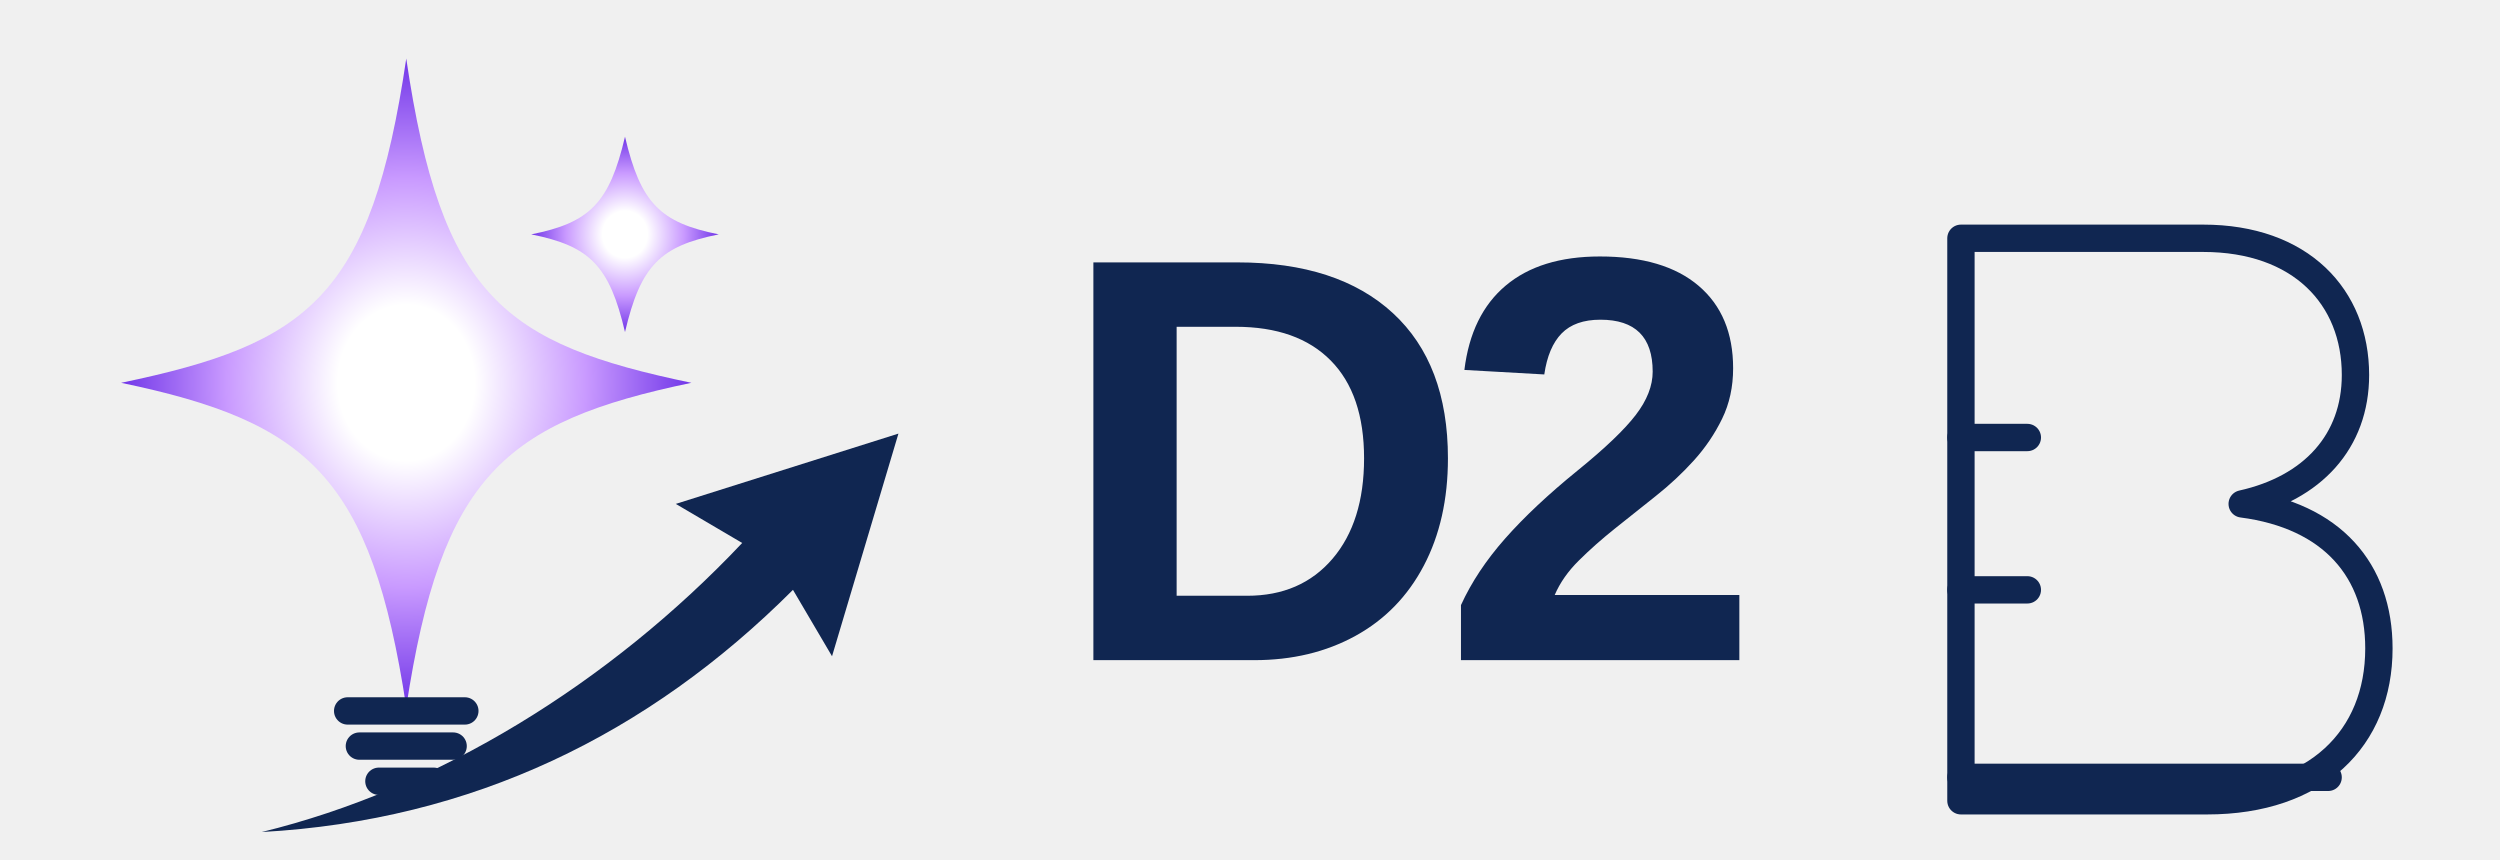
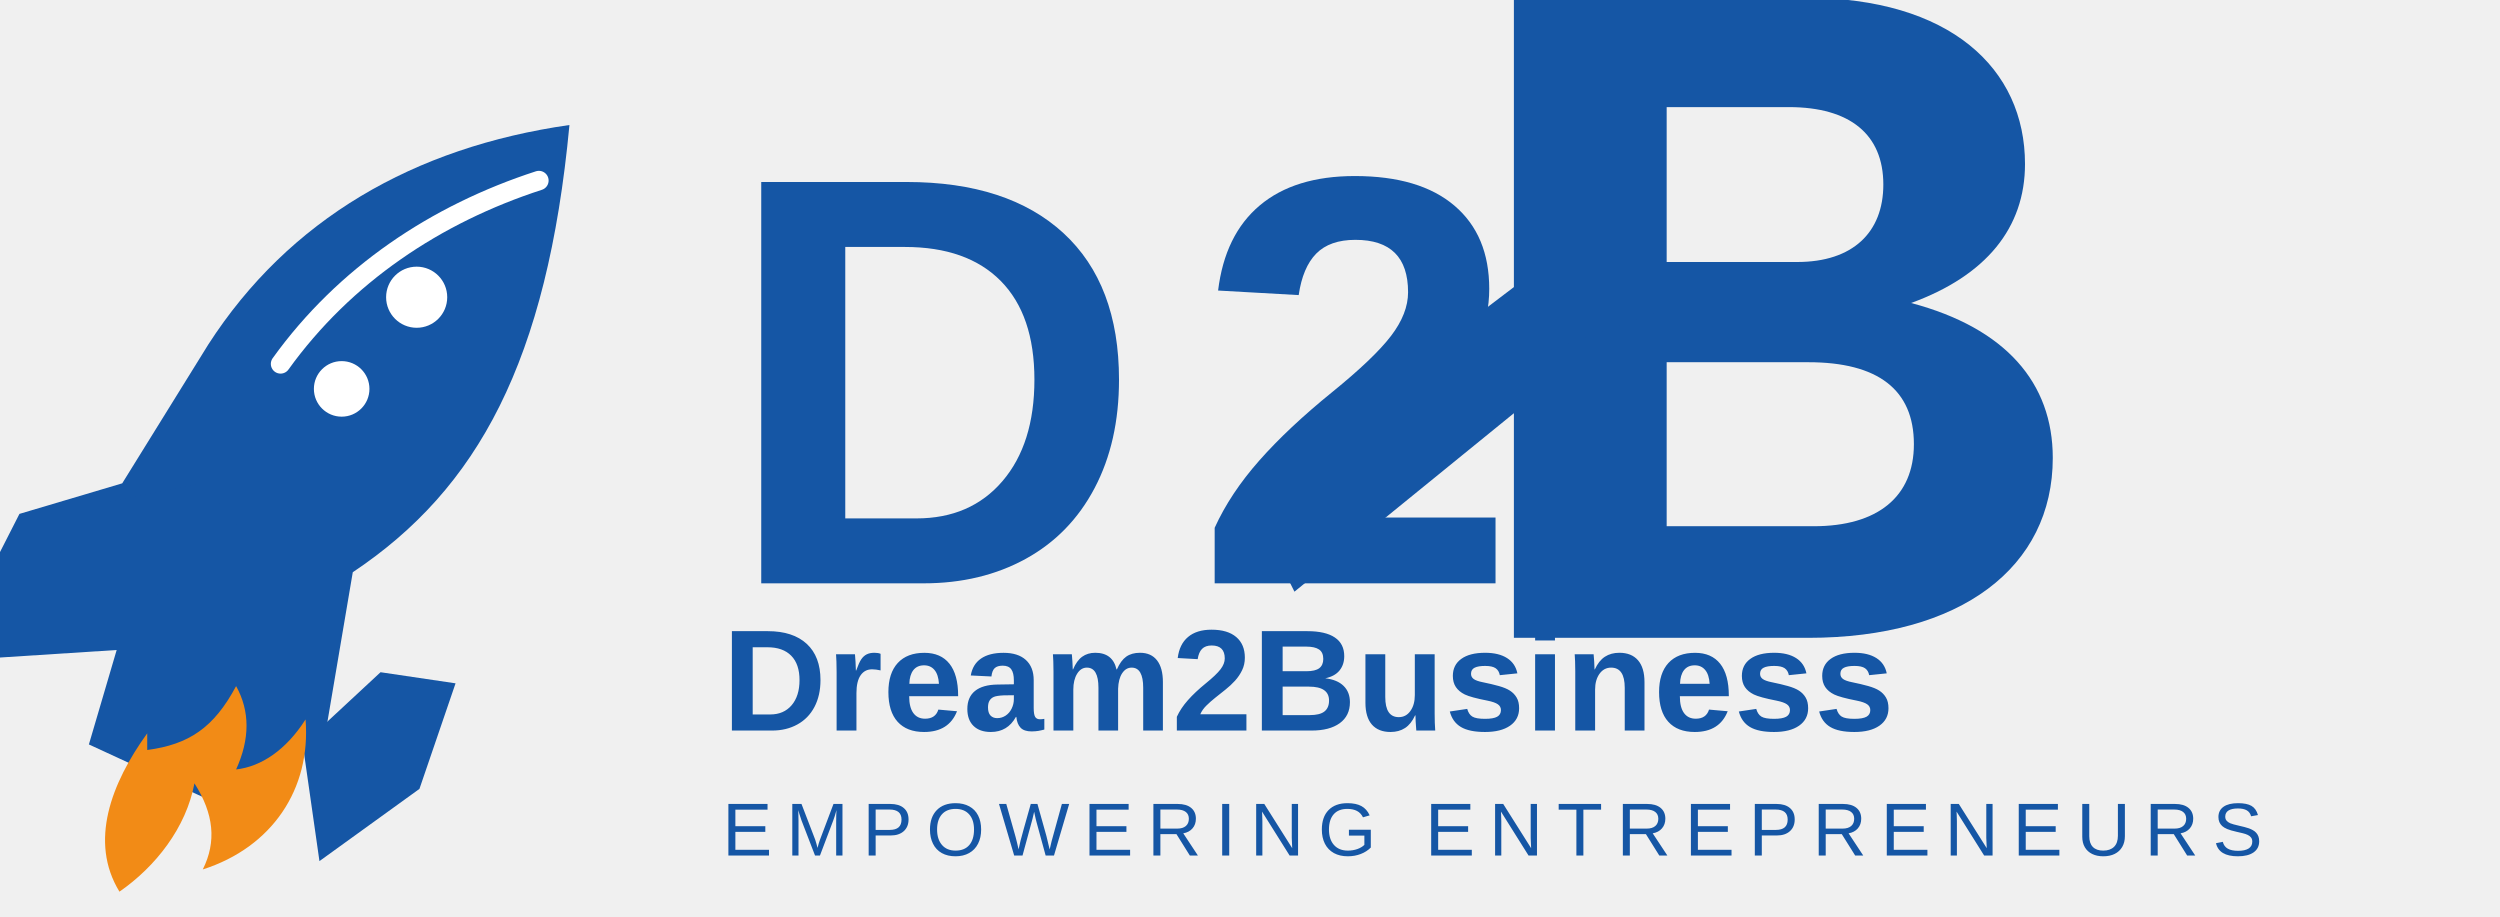
- <svg xmlns="http://www.w3.org/2000/svg" viewBox="0 0 640 220" role="img" aria-labelledby="title desc">
-   <defs>
-     <radialGradient id="glow">
-       <stop offset="0" stop-color="#fff" />
-       <stop offset=".24" stop-color="#fff" />
-       <stop offset=".63" stop-color="#c99aff" />
-       <stop offset="1" stop-color="#7136e8" />
-     </radialGradient>
-   </defs>
-   <path d="M104 15 C113 76 129 88 177 98 C129 108 113 122 104 181 C95 122 79 108 31 98 C79 88 95 76 104 15Z" fill="url(#glow)" />
-   <path d="M160 35 C164 52 169 57 184 60 C169 63 164 68 160 85 C156 68 151 63 136 60 C151 57 156 52 160 35Z" fill="url(#glow)" />
-   <path d="M89 182h30M92 191h24M97 200h14" stroke="#102651" stroke-width="7" stroke-linecap="round" />
-   <path d="M67 213 C112 202 156 175 190 139 L173 129 L230 111 L213 168 L203 151 C166 188 121 210 67 213Z" fill="#102651" />
-   <text x="270" y="169" font-family="Arial,Helvetica,sans-serif" font-size="148" font-weight="700" letter-spacing="-8" fill="#102651">D2</text>
-   <path d="M502 61h62c25 0 39 15 39 35 0 17-11 29-29 33 23 3 35 17 35 37 0 23-16 39-44 39h-63V61Z" fill="none" stroke="#102651" stroke-width="7" stroke-linejoin="round" />
-   <path d="M502 112h17M502 151h17M502 199h94" fill="none" stroke="#102651" stroke-width="7" stroke-linecap="round" />
+ <svg xmlns="http://www.w3.org/2000/svg" viewBox="0 0 900 330" role="img" aria-labelledby="title desc">
+   <g fill="#1556a5">
+     <path d="M205 45c-56 8-101 34-130 79l-31 50-37 11-27 53 62-4-10 34 52 24 33-27 10-59c45-30 70-76 78-161z" />
+     <path d="M73 174 38 181l-20 37 47-5 25-18z" />
+     <path d="m109 268 6 42 36-26 13-38-27-4z" />
+     <path d="M194 65c-37 12-70 34-93 66" fill="none" stroke="#fff" stroke-width="7" stroke-linecap="round" />
+     <circle cx="150" cy="107" r="11" fill="#fff" />
+     <circle cx="123" cy="140" r="10" fill="#fff" />
+   </g>
+   <path d="M53 264c-13 18-21 39-10 57 13-9 24-23 27-39 7 11 8 21 3 31 25-8 39-29 37-54-7 11-16 17-25 18 5-11 5-21 0-30-8 15-17 21-32 23z" fill="#f28b16" />
+   <text x="260" y="210" font-family="Arial,Helvetica,sans-serif" font-size="210" font-weight="800" letter-spacing="-10" fill="#1556a5">D</text>
+   <text x="430" y="210" font-family="Arial,Helvetica,sans-serif" font-size="210" font-weight="800" letter-spacing="-10" fill="#1556a5">2</text>
+   <path d="M545 60h105c52 0 79 31 79 73 0 28-14 49-41 61 34 11 51 35 51 68 0 48-33 79-88 79H545V60zm55 48v68h47c20 0 31-13 31-34 0-22-12-34-34-34h-44zm0 112v72h53c23 0 36-13 36-36 0-24-13-36-38-36h-51z" fill="#1556a5" transform="translate(0,-50) scale(1,.82)" />
+   <path d="m448 177 108-82-9 35 51-18-36 52-5-25-91 74z" fill="#1556a5" />
+   <text x="260" y="263" font-family="Arial,Helvetica,sans-serif" font-size="52" font-weight="700" fill="#1556a5">Dream2Business</text>
+   <text x="260" y="308" font-family="Arial,Helvetica,sans-serif" font-size="27" letter-spacing="5" fill="#1556a5">EMPOWERING ENTREPRENEURS</text>
</svg>
